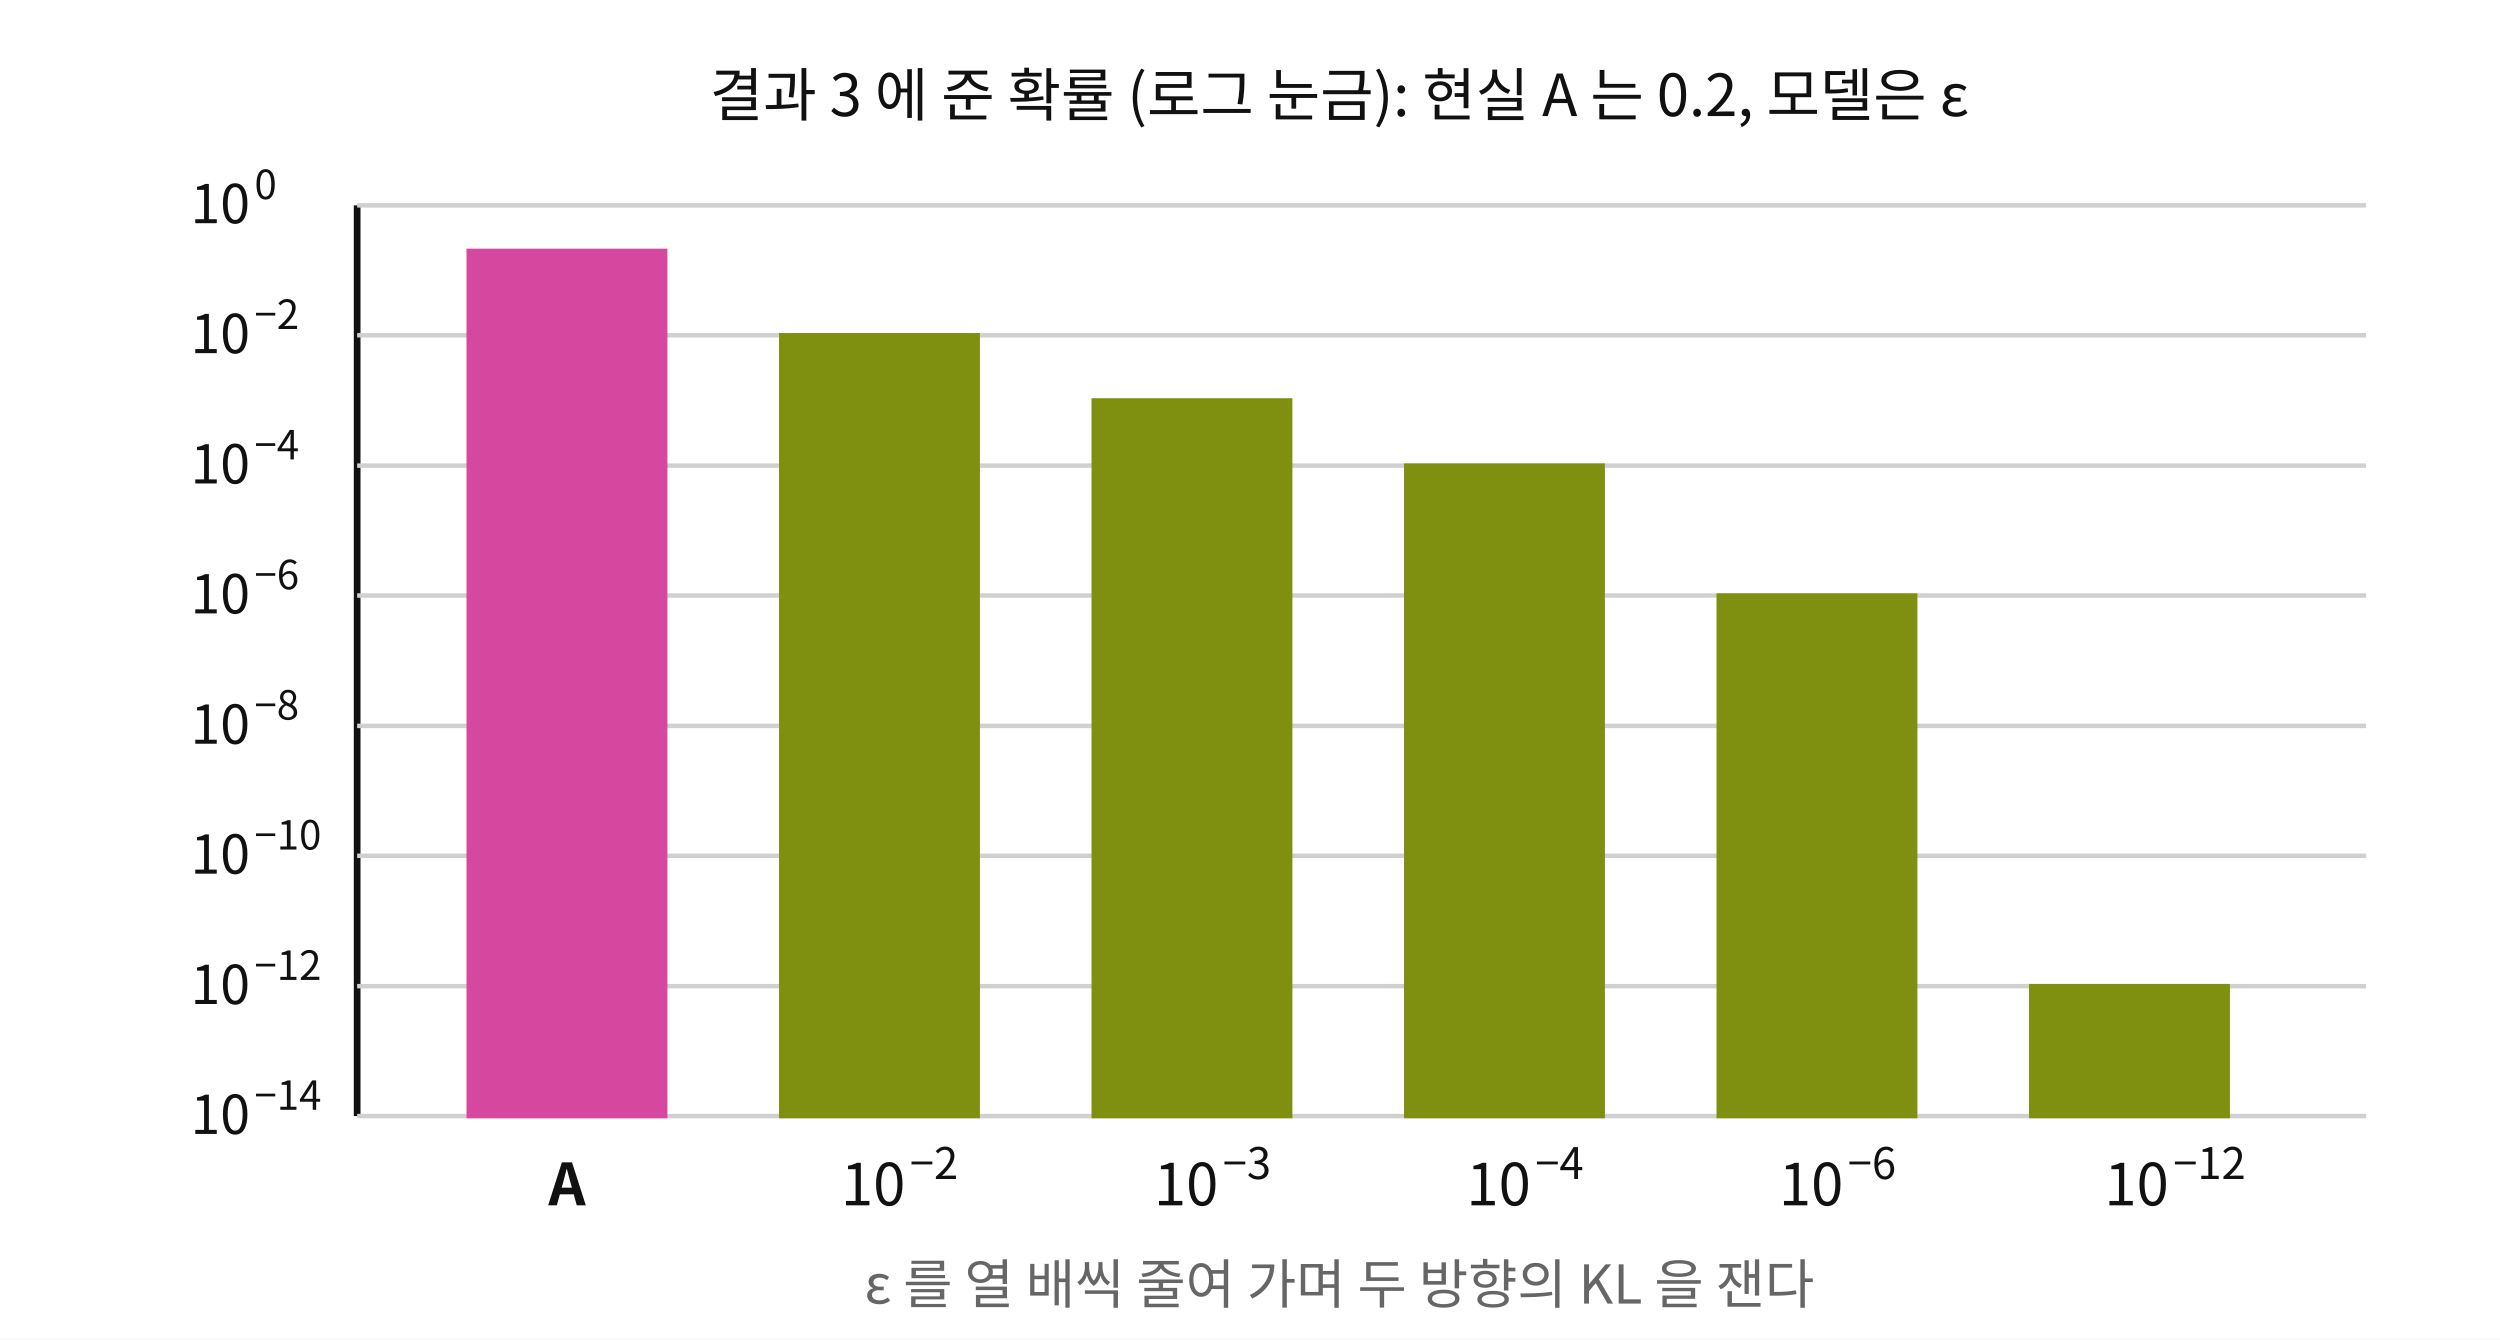
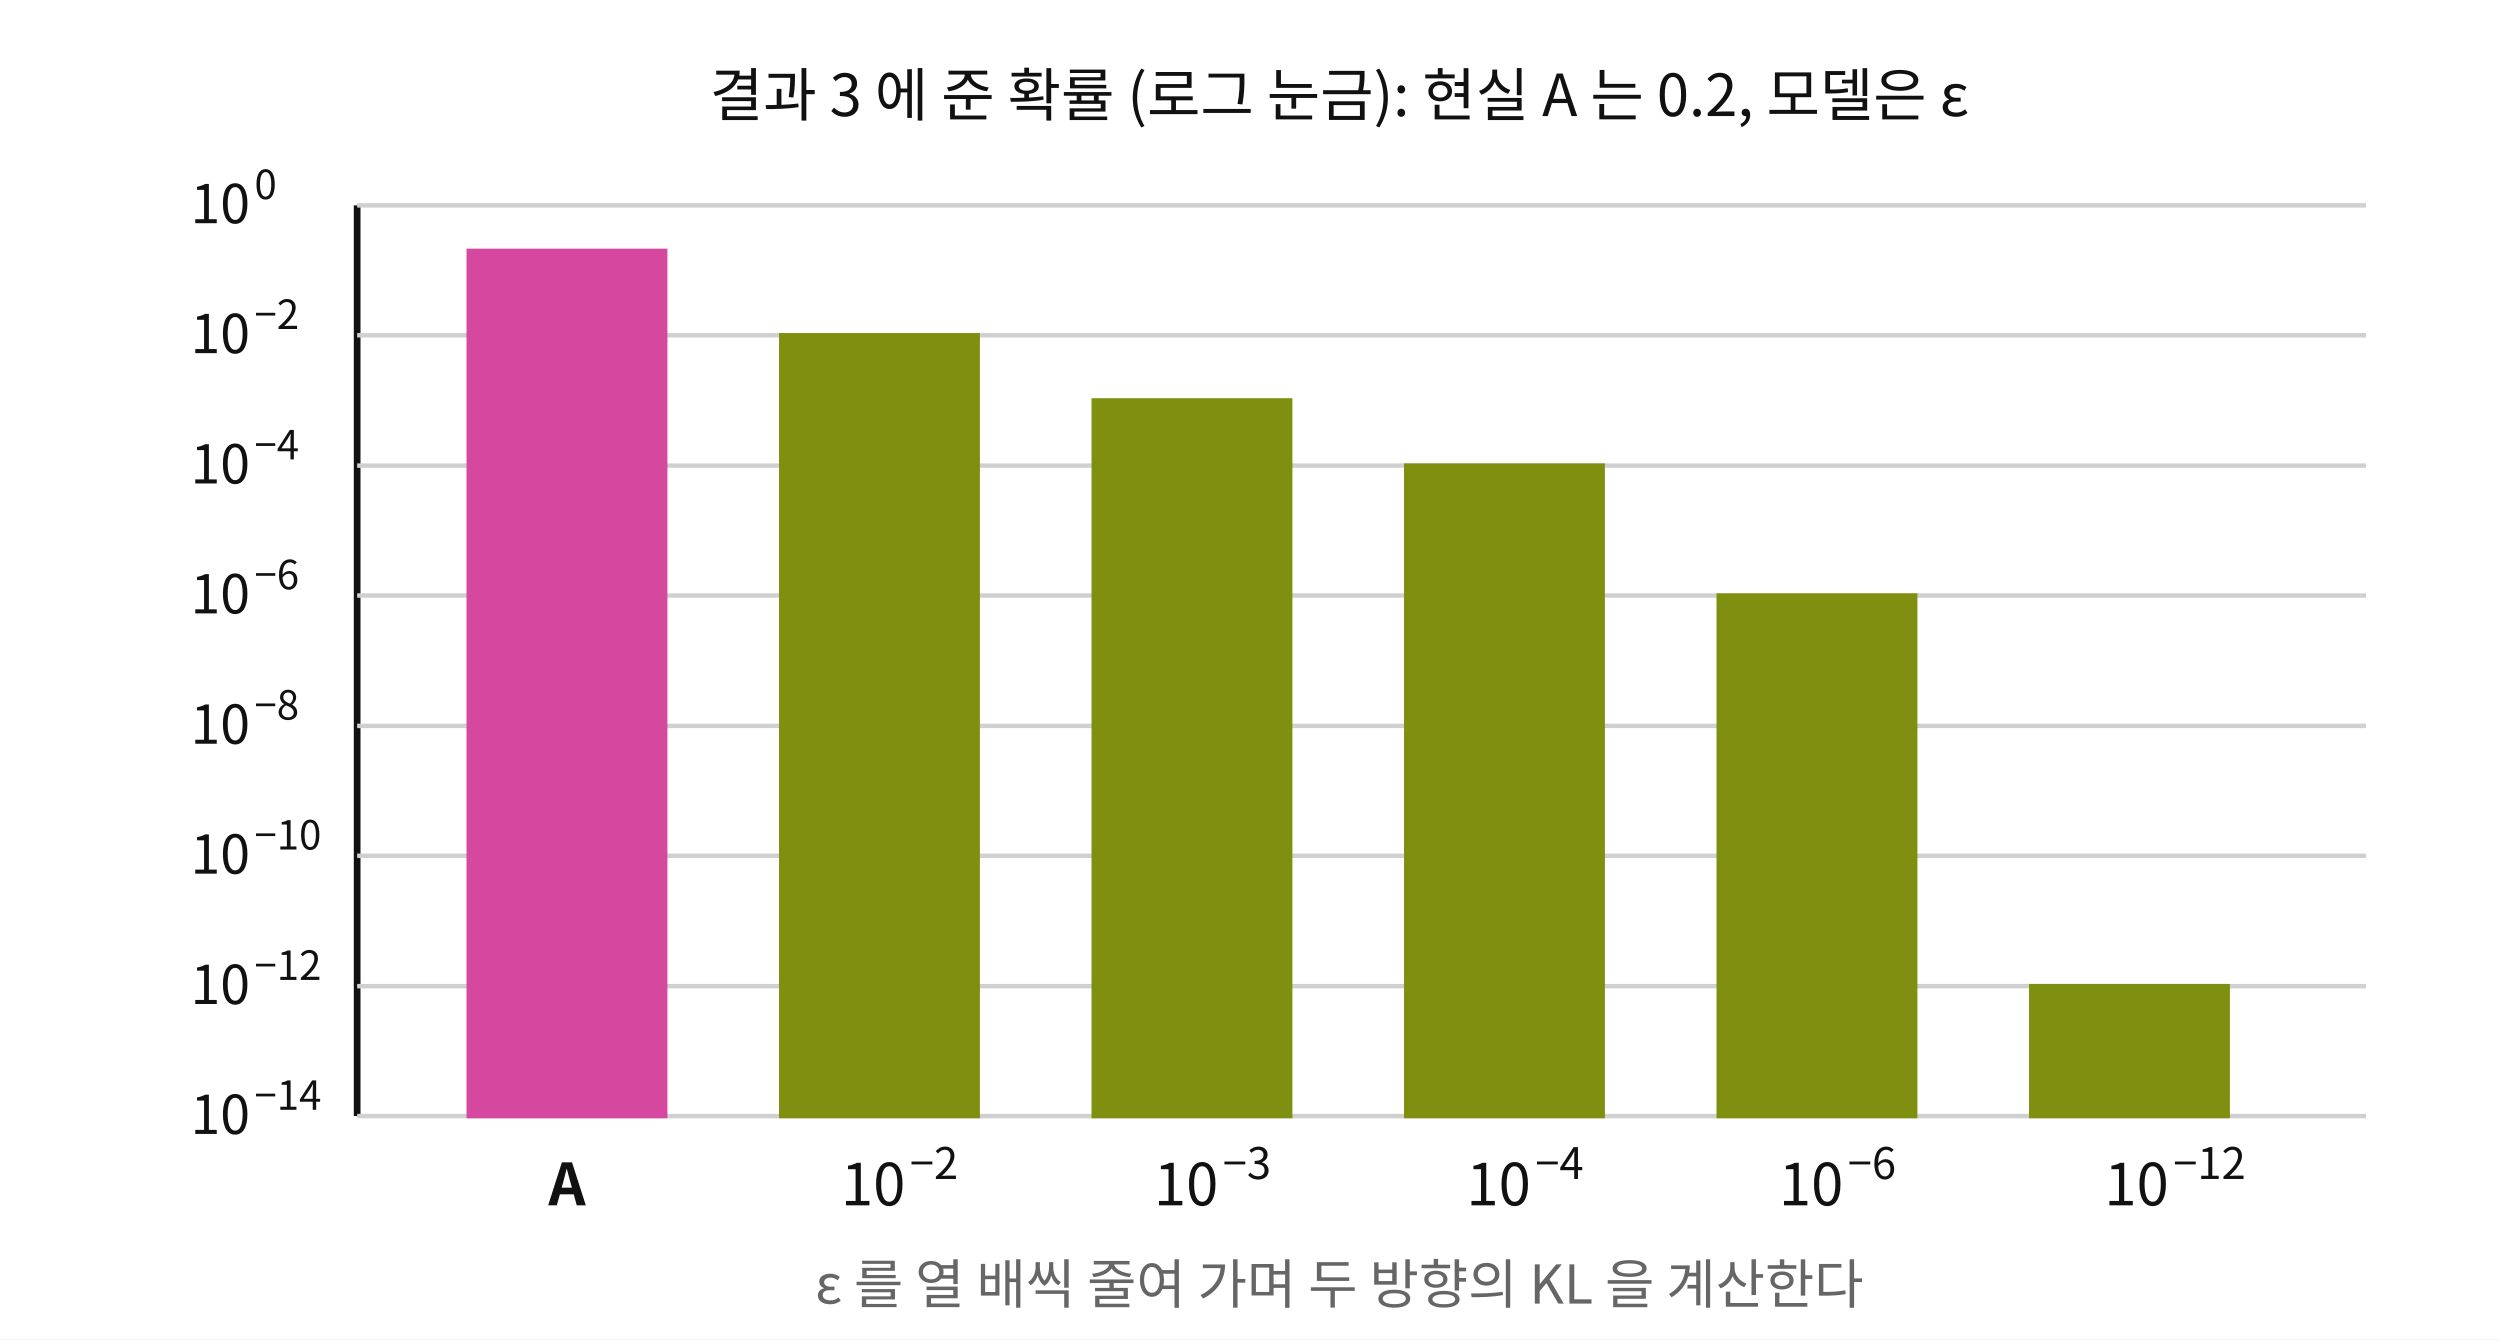
<svg xmlns="http://www.w3.org/2000/svg" viewBox="0 0 560 300" font-family="'Noto Sans KR', 'Noto Sans CJK KR', sans-serif">
  <defs>
    <marker id="ar" viewBox="0 0 10 10" refX="9" refY="5" markerWidth="7" markerHeight="7" orient="auto-start-reverse">
      <path d="M0,0 L10,5 L0,10 z" fill="#111111" />
    </marker>
    <marker id="arD" viewBox="0 0 10 10" refX="9" refY="5" markerWidth="7" markerHeight="7" orient="auto-start-reverse">
      <path d="M0,0 L10,5 L0,10 z" fill="#c2398a" />
    </marker>
  </defs>
  <rect width="560" height="300" fill="#ffffff" />
  <line x1="80.0" y1="46.0" x2="80.0" y2="250.0" stroke="#111111" stroke-width="1.5" />
  <line x1="80.0" y1="250.0" x2="530.0" y2="250.0" stroke="#d0d0d0" stroke-width="1" />
  <text x="56.0" y="254.0" fill="#111111" font-size="12" text-anchor="end" font-weight="400">10</text>
  <text x="57.0" y="248.6" fill="#111111" font-size="9.0" text-anchor="start" font-weight="400">−14</text>
  <line x1="80.0" y1="220.9" x2="530.0" y2="220.9" stroke="#d0d0d0" stroke-width="1" />
  <text x="56.0" y="224.9" fill="#111111" font-size="12" text-anchor="end" font-weight="400">10</text>
  <text x="57.0" y="219.5" fill="#111111" font-size="9.0" text-anchor="start" font-weight="400">−12</text>
  <line x1="80.0" y1="191.7" x2="530.0" y2="191.7" stroke="#d0d0d0" stroke-width="1" />
  <text x="56.0" y="195.7" fill="#111111" font-size="12" text-anchor="end" font-weight="400">10</text>
  <text x="57.0" y="190.3" fill="#111111" font-size="9.0" text-anchor="start" font-weight="400">−10</text>
  <line x1="80.0" y1="162.6" x2="530.0" y2="162.6" stroke="#d0d0d0" stroke-width="1" />
  <text x="56.0" y="166.6" fill="#111111" font-size="12" text-anchor="end" font-weight="400">10</text>
  <text x="57.0" y="161.2" fill="#111111" font-size="9.0" text-anchor="start" font-weight="400">−8</text>
  <line x1="80.0" y1="133.4" x2="530.0" y2="133.4" stroke="#d0d0d0" stroke-width="1" />
  <text x="56.0" y="137.4" fill="#111111" font-size="12" text-anchor="end" font-weight="400">10</text>
  <text x="57.0" y="132.0" fill="#111111" font-size="9.0" text-anchor="start" font-weight="400">−6</text>
  <line x1="80.0" y1="104.3" x2="530.0" y2="104.3" stroke="#d0d0d0" stroke-width="1" />
  <text x="56.0" y="108.3" fill="#111111" font-size="12" text-anchor="end" font-weight="400">10</text>
  <text x="57.0" y="102.9" fill="#111111" font-size="9.0" text-anchor="start" font-weight="400">−4</text>
  <line x1="80.0" y1="75.1" x2="530.0" y2="75.1" stroke="#d0d0d0" stroke-width="1" />
  <text x="56.0" y="79.1" fill="#111111" font-size="12" text-anchor="end" font-weight="400">10</text>
  <text x="57.0" y="73.7" fill="#111111" font-size="9.0" text-anchor="start" font-weight="400">−2</text>
  <line x1="80.0" y1="46.0" x2="530.0" y2="46.0" stroke="#d0d0d0" stroke-width="1" />
  <text x="56.0" y="50.0" fill="#111111" font-size="12" text-anchor="end" font-weight="400">10</text>
  <text x="57.0" y="44.6" fill="#111111" font-size="9.0" text-anchor="start" font-weight="400">0</text>
  <rect x="105.0" y="56.2" width="44.0" height="193.8" fill="#d6479f" stroke="#d6479f" stroke-width="1" />
  <text x="127.0" y="270.0" fill="#111111" font-size="13" text-anchor="middle" font-weight="700">A</text>
  <rect x="175.0" y="75.1" width="44.0" height="174.9" fill="#7f8f10" stroke="#7f8f10" stroke-width="1" />
  <text x="202.8" y="270.0" fill="#111111" font-size="13" text-anchor="end" font-weight="400">10</text>
  <text x="203.8" y="264.1" fill="#111111" font-size="9.75" text-anchor="start" font-weight="400">−2</text>
  <rect x="245.0" y="89.7" width="44.0" height="160.3" fill="#7f8f10" stroke="#7f8f10" stroke-width="1" />
  <text x="272.9" y="270.0" fill="#111111" font-size="13" text-anchor="end" font-weight="400">10</text>
  <text x="273.9" y="264.1" fill="#111111" font-size="9.75" text-anchor="start" font-weight="400">−3</text>
  <rect x="315.0" y="104.3" width="44.0" height="145.7" fill="#7f8f10" stroke="#7f8f10" stroke-width="1" />
  <text x="342.9" y="270.0" fill="#111111" font-size="13" text-anchor="end" font-weight="400">10</text>
  <text x="343.9" y="264.1" fill="#111111" font-size="9.75" text-anchor="start" font-weight="400">−4</text>
  <rect x="385.0" y="133.4" width="44.0" height="116.6" fill="#7f8f10" stroke="#7f8f10" stroke-width="1" />
  <text x="412.9" y="270.0" fill="#111111" font-size="13" text-anchor="end" font-weight="400">10</text>
  <text x="413.9" y="264.1" fill="#111111" font-size="9.75" text-anchor="start" font-weight="400">−6</text>
  <rect x="455.0" y="220.9" width="44.0" height="29.1" fill="#7f8f10" stroke="#7f8f10" stroke-width="1" />
  <text x="485.8" y="270.0" fill="#111111" font-size="13" text-anchor="end" font-weight="400">10</text>
  <text x="486.8" y="264.1" fill="#111111" font-size="9.75" text-anchor="start" font-weight="400">−12</text>
  <text x="300.0" y="26.0" fill="#111111" font-size="13" text-anchor="middle" font-weight="400">결과 3 에 준 확률 (로그 눈금): 현실 A 는 0.2, 모델은 ε</text>
-   <text x="300.0" y="292.0" fill="#666666" font-size="12" text-anchor="middle" font-weight="400">ε 를 열 배씩 줄여 가며 두 방향의 KL 을 잰다</text>
+   <text x="300.0" y="292.0" fill="#666666" font-size="12" text-anchor="middle" font-weight="400">ε 를 열 배씩 줄여 가며 두 방향의 KL 을 계산한다</text>
</svg>
